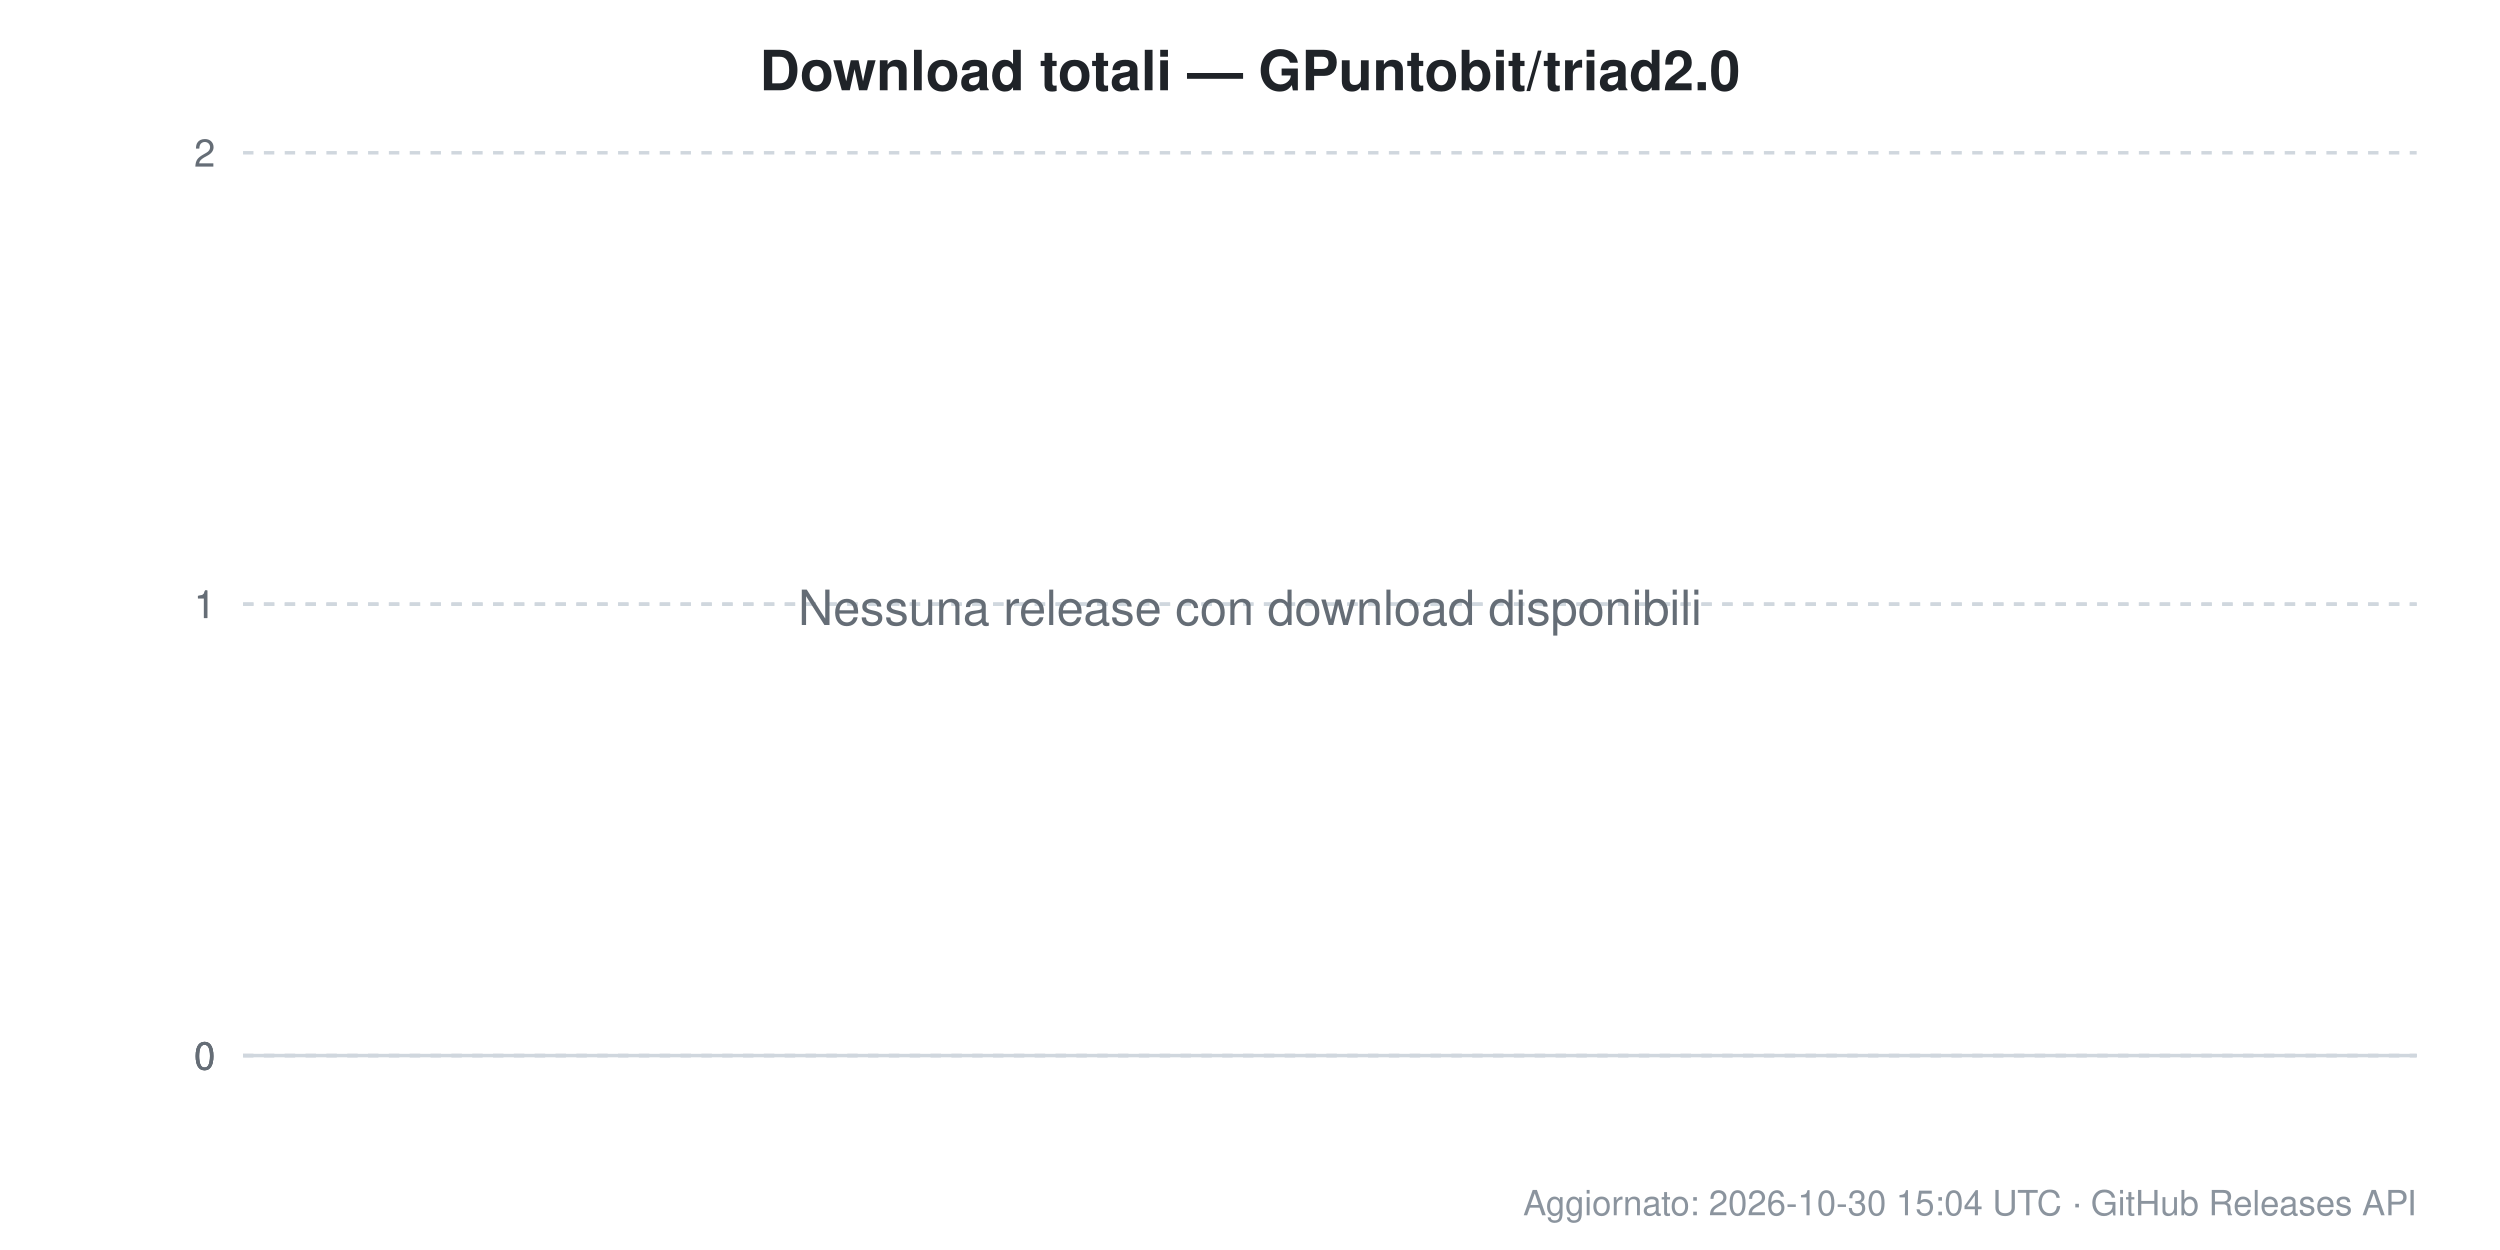
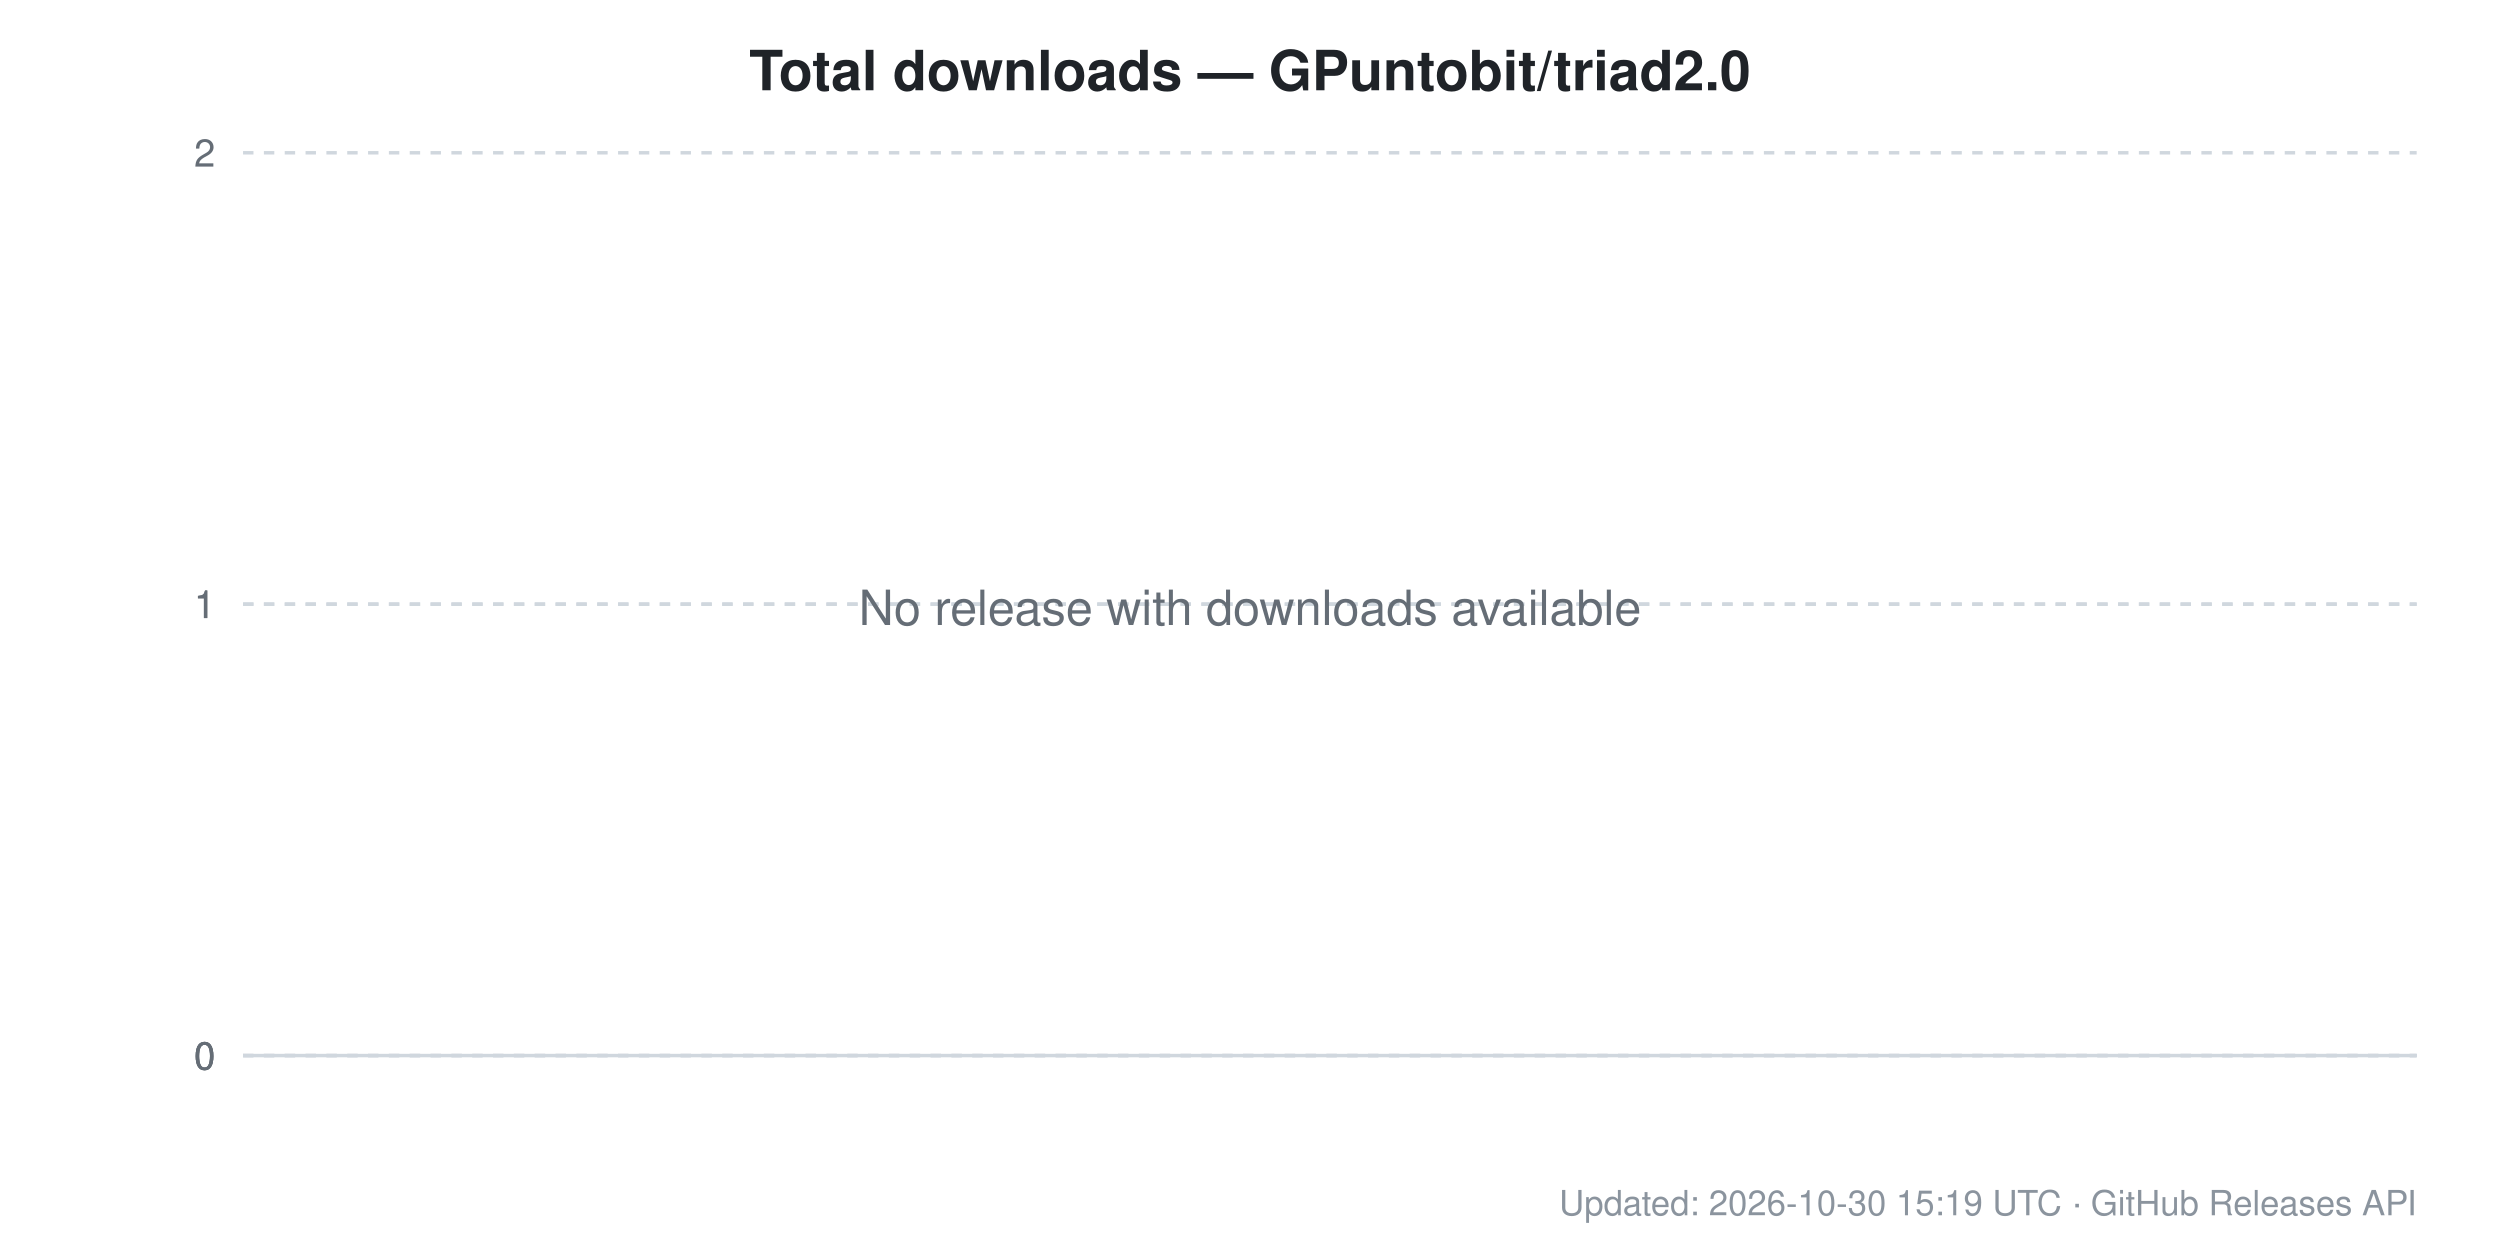
<svg xmlns="http://www.w3.org/2000/svg" width="720" height="360" viewBox="0 0 720 360" font-family="Segoe UI, Helvetica, Arial, sans-serif">
  <rect width="720" height="360" fill="#ffffff" />
-   <text x="360.0" y="26" text-anchor="middle" font-size="16" font-weight="600" fill="#1f2328">Download totali — GPuntobit/triad2.0</text>
+   <text x="360.0" y="26" text-anchor="middle" font-size="16" font-weight="600" fill="#1f2328">Total downloads — GPuntobit/triad2.0</text>
  <line x1="70" y1="304.0" x2="696" y2="304.0" stroke="#d0d7de" stroke-width="1" stroke-dasharray="" />
  <text x="62" y="308.0" text-anchor="end" font-size="11" fill="#656d76">0</text>
  <line x1="70" y1="304.0" x2="696" y2="304.0" stroke="#d0d7de" stroke-width="1" stroke-dasharray="3,3" />
  <text x="62" y="308.0" text-anchor="end" font-size="11" fill="#656d76">0</text>
  <line x1="70" y1="304.0" x2="696" y2="304.0" stroke="#d0d7de" stroke-width="1" stroke-dasharray="3,3" />
  <text x="62" y="308.0" text-anchor="end" font-size="11" fill="#656d76">0</text>
  <line x1="70" y1="174.0" x2="696" y2="174.0" stroke="#d0d7de" stroke-width="1" stroke-dasharray="3,3" />
  <text x="62" y="178.0" text-anchor="end" font-size="11" fill="#656d76">1</text>
  <line x1="70" y1="174.0" x2="696" y2="174.0" stroke="#d0d7de" stroke-width="1" stroke-dasharray="3,3" />
  <text x="62" y="178.0" text-anchor="end" font-size="11" fill="#656d76">1</text>
  <line x1="70" y1="44.0" x2="696" y2="44.0" stroke="#d0d7de" stroke-width="1" stroke-dasharray="3,3" />
  <text x="62" y="48.0" text-anchor="end" font-size="11" fill="#656d76">2</text>
-   <text x="360.0" y="180.0" text-anchor="middle" font-size="14" fill="#656d76">Nessuna release con download disponibili</text>
-   <text x="696" y="350" text-anchor="end" font-size="10" fill="#8b949e">Aggiornato: 2026-10-30 15:04 UTC · GitHub Releases API</text>
+   <text x="360.0" y="180.0" text-anchor="middle" font-size="14" fill="#656d76">No release with downloads available</text>
+   <text x="696" y="350" text-anchor="end" font-size="10" fill="#8b949e">Updated: 2026-10-30 15:19 UTC · GitHub Releases API</text>
</svg>
